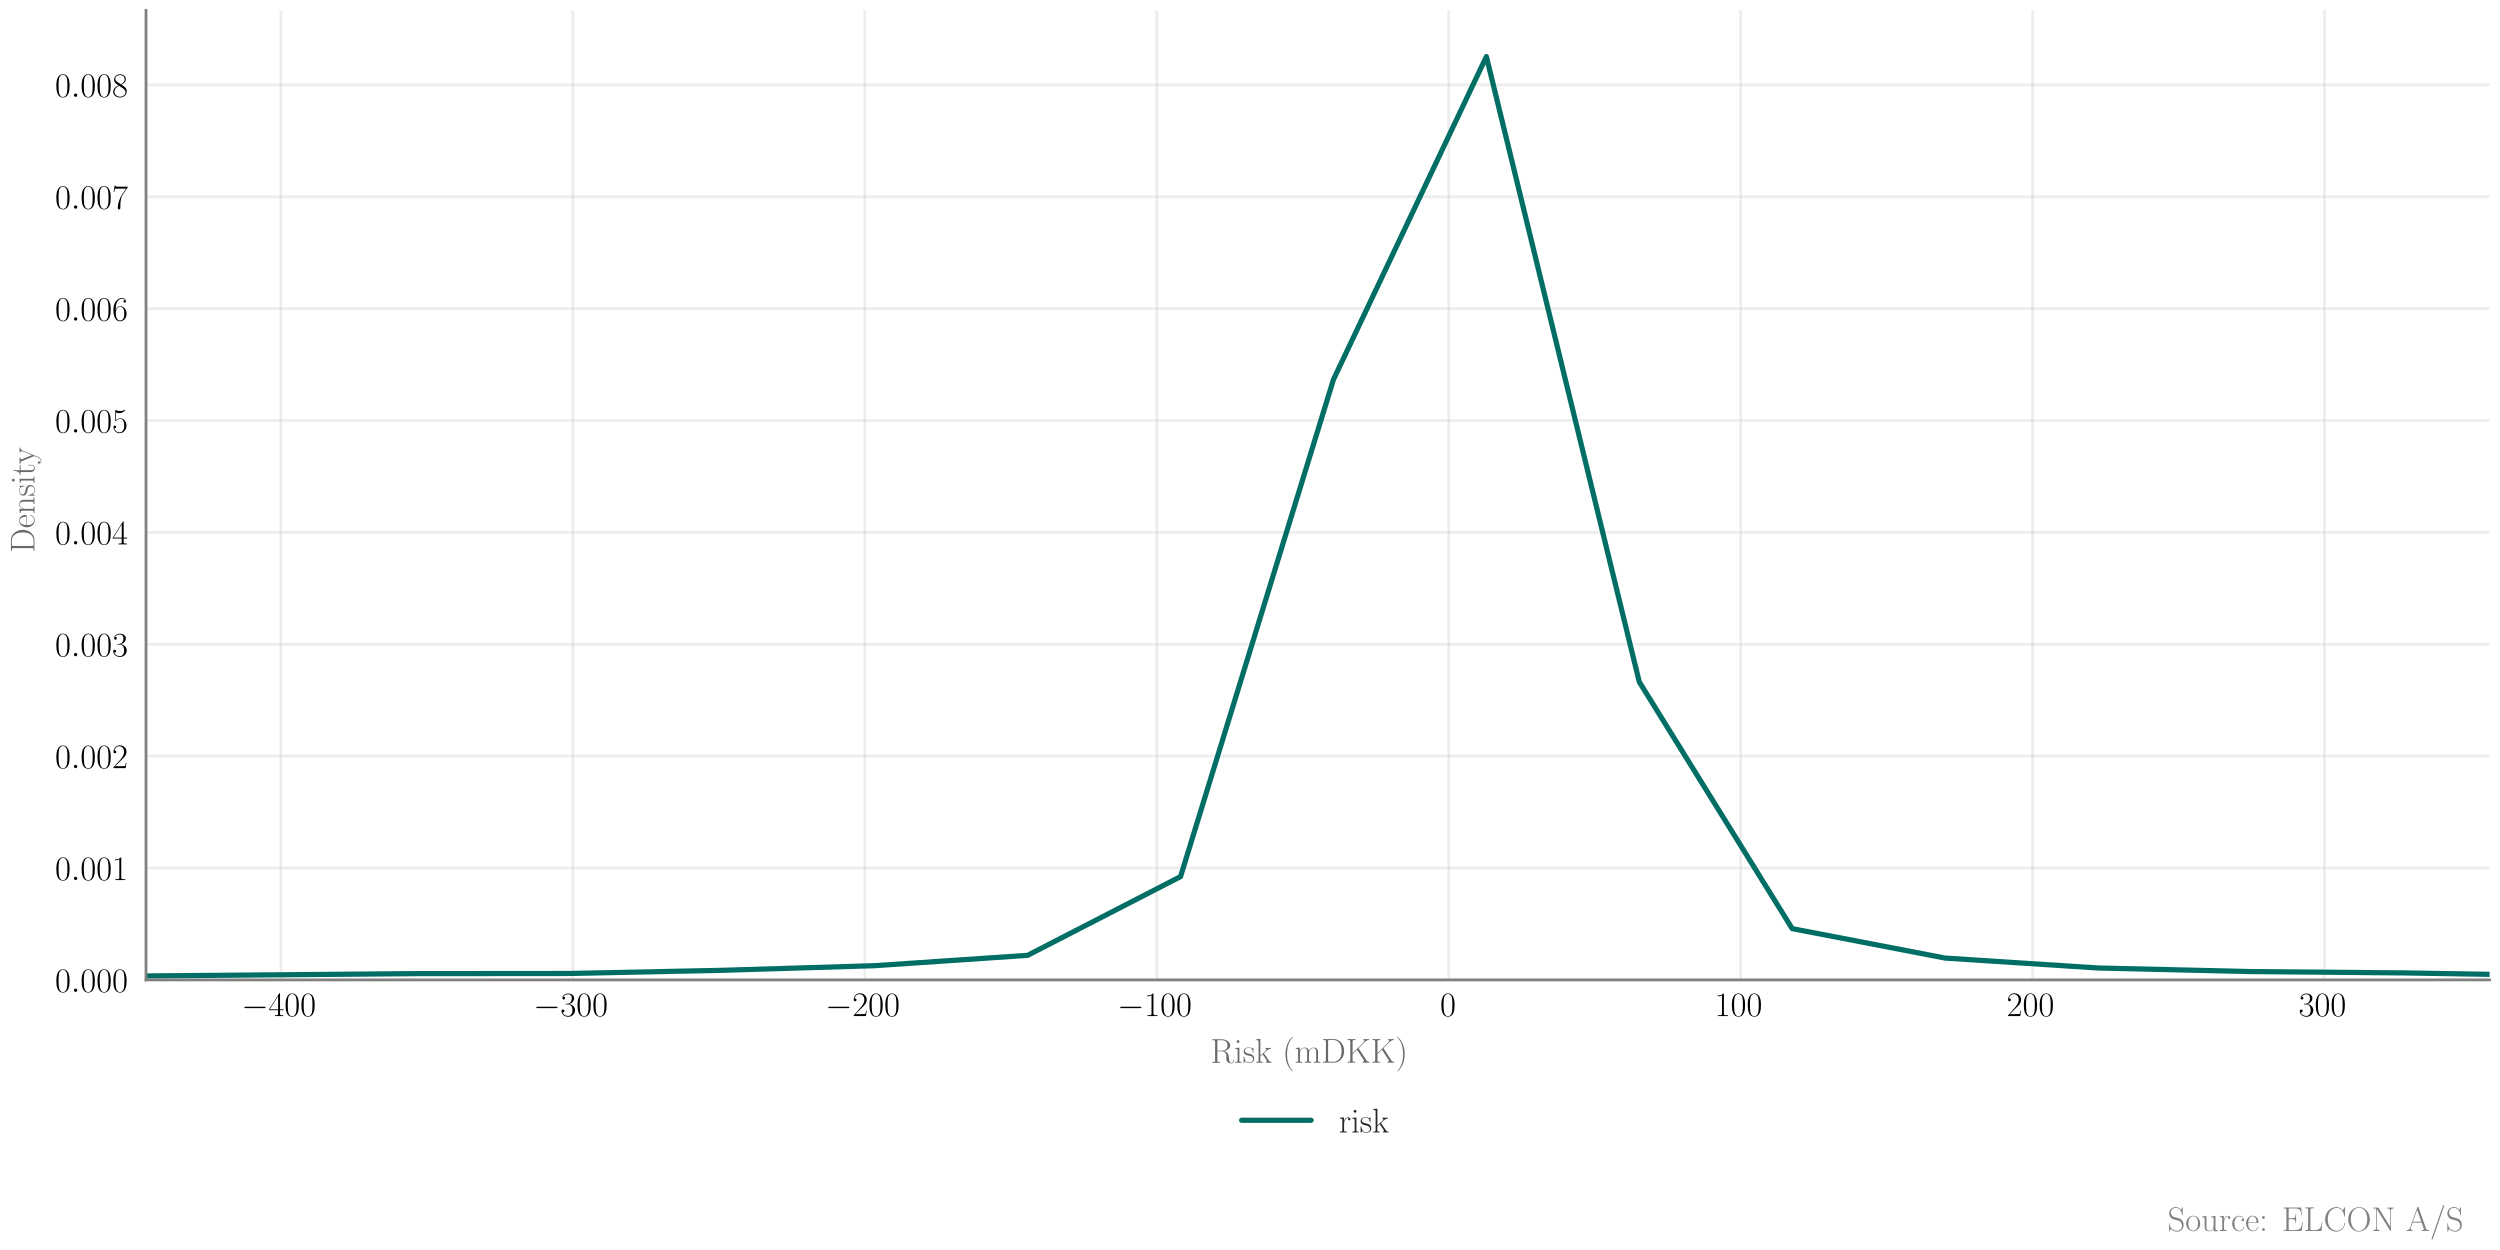
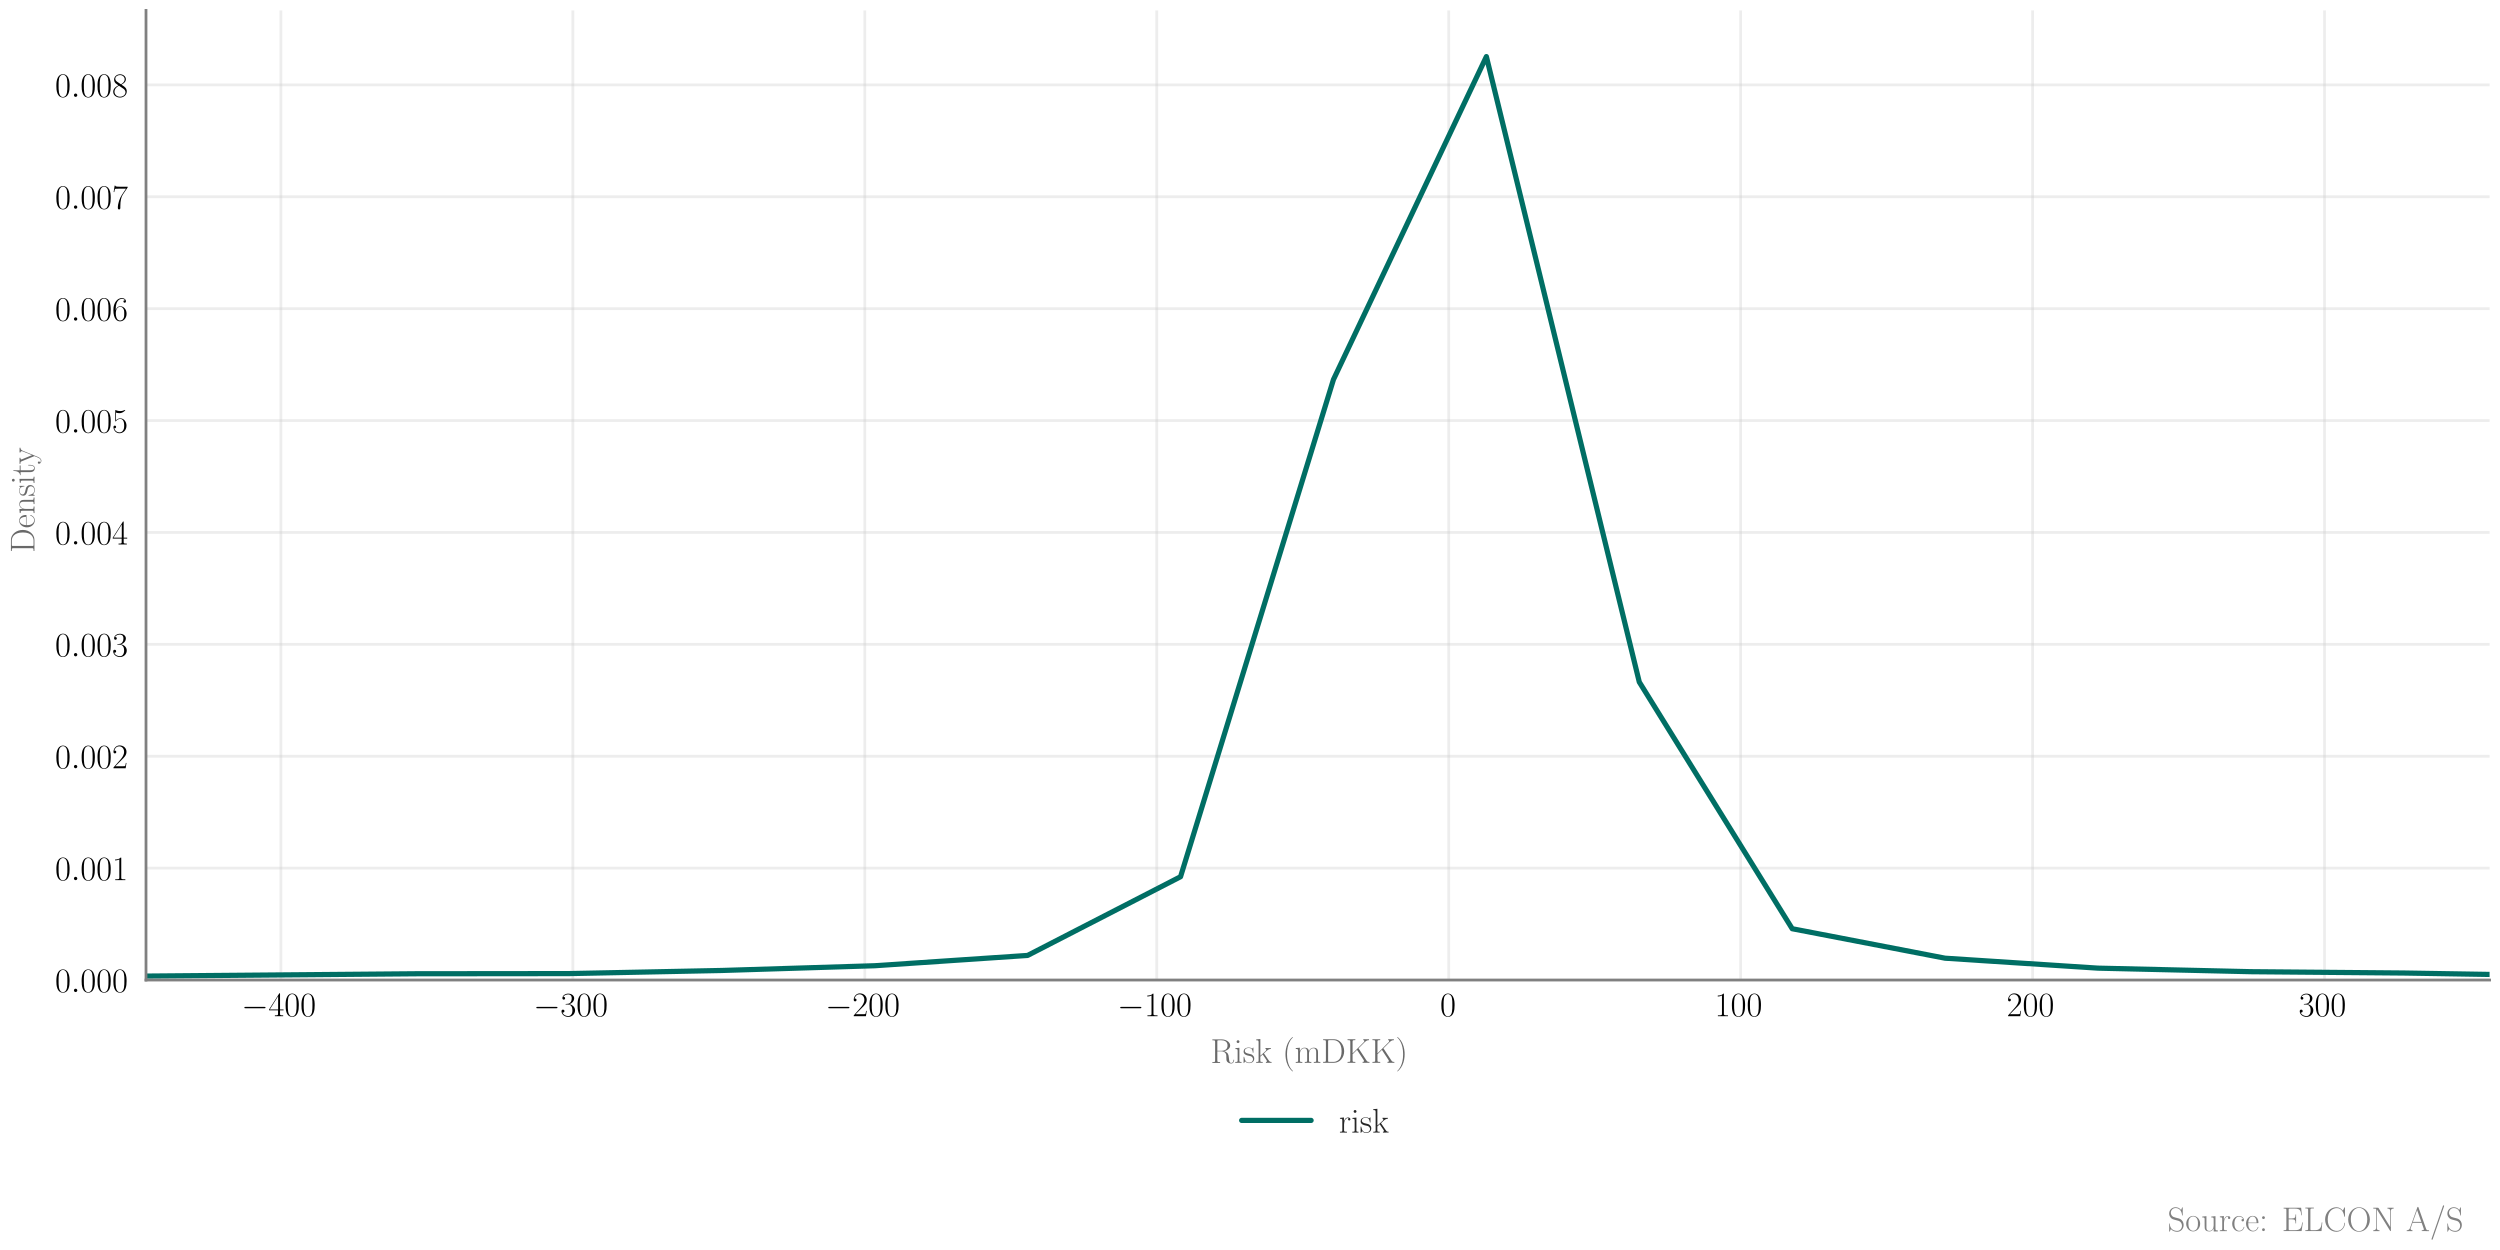
<svg xmlns="http://www.w3.org/2000/svg" xmlns:xlink="http://www.w3.org/1999/xlink" width="720pt" height="360pt" viewBox="0 0 720 360" version="1.1">
  <defs>
    <style type="text/css">*{stroke-linejoin: round; stroke-linecap: butt}</style>
  </defs>
  <g id="figure_1">
    <g id="patch_1">
      <path d="M 0 360  L 720 360  L 720 0  L 0 0  z " style="fill: #ffffff" />
    </g>
    <g id="axes_1">
      <g id="patch_2">
-         <path d="M 42.049 282.217  L 717 282.217  L 717 3  L 42.049 3  z " style="fill: #ffffff" />
+         <path d="M 42.049 282.252  L 717 282.252  L 717 3  L 42.049 3  z " style="fill: #ffffff" />
      </g>
      <g id="matplotlib.axis_1">
        <g id="xtick_1">
          <g id="line2d_1">
-             <path d="M 80.9 282.217  L 80.9 3  " clip-path="url(#pf00e5ec5e3)" style="fill: none; stroke: #cccccc; stroke-opacity: 0.35; stroke-width: 0.8; stroke-linecap: round" />
+             <path d="M 80.9 282.252  L 80.9 3  " clip-path="url(#p9bbd97caf4)" style="fill: none; stroke: #cccccc; stroke-opacity: 0.35; stroke-width: 0.8; stroke-linecap: round" />
          </g>
          <g id="text_1">
-             <g transform="translate(69.55372 292.6356) scale(0.1 -0.1)">
+             <g transform="translate(69.55372 292.6705) scale(0.1 -0.1)">
              <defs>
                <path id="CMSY10-0" d="M 4218 1472  C 4326 1472 4442 1472 4442 1600  C 4442 1728 4326 1728 4218 1728  L 755 1728  C 646 1728 531 1728 531 1600  C 531 1472 646 1472 755 1472  L 4218 1472  z " transform="scale(0.015625)" />
                <path id="CMR17-34" d="M 2150 4122  C 2150 4256 2144 4256 2029 4256  L 128 1254  L 128 1088  L 1779 1088  L 1779 457  C 1779 224 1766 160 1318 160  L 1197 160  L 1197 0  C 1402 0 1747 0 1965 0  C 2182 0 2528 0 2733 0  L 2733 160  L 2611 160  C 2163 160 2150 224 2150 457  L 2150 1088  L 2803 1088  L 2803 1254  L 2150 1254  L 2150 4122  z M 1798 3703  L 1798 1254  L 256 1254  L 1798 3703  z " transform="scale(0.015625)" />
                <path id="CMR17-30" d="M 2688 2025  C 2688 2416 2682 3080 2413 3591  C 2176 4039 1798 4198 1466 4198  C 1158 4198 768 4058 525 3597  C 269 3118 243 2524 243 2025  C 243 1661 250 1106 448 619  C 723 -39 1216 -128 1466 -128  C 1760 -128 2208 -7 2470 600  C 2662 1042 2688 1559 2688 2025  z M 1466 -26  C 1056 -26 813 325 723 812  C 653 1188 653 1738 653 2096  C 653 2588 653 2997 736 3387  C 858 3929 1216 4096 1466 4096  C 1728 4096 2067 3923 2189 3400  C 2272 3036 2278 2607 2278 2096  C 2278 1680 2278 1169 2202 792  C 2067 95 1690 -26 1466 -26  z " transform="scale(0.015625)" />
              </defs>
              <use xlink:href="#CMSY10-0" transform="scale(0.996264)" />
              <use xlink:href="#CMR17-34" transform="translate(77.48747 0) scale(0.996264)" />
              <use xlink:href="#CMR17-30" transform="translate(123.1779 0) scale(0.996264)" />
              <use xlink:href="#CMR17-30" transform="translate(168.8684 0) scale(0.996264)" />
            </g>
          </g>
        </g>
        <g id="xtick_2">
          <g id="line2d_2">
-             <path d="M 164.981 282.217  L 164.981 3  " clip-path="url(#pf00e5ec5e3)" style="fill: none; stroke: #cccccc; stroke-opacity: 0.35; stroke-width: 0.8; stroke-linecap: round" />
+             <path d="M 164.981 282.252  L 164.981 3  " clip-path="url(#p9bbd97caf4)" style="fill: none; stroke: #cccccc; stroke-opacity: 0.35; stroke-width: 0.8; stroke-linecap: round" />
          </g>
          <g id="text_2">
-             <g transform="translate(153.6349 292.6356) scale(0.1 -0.1)">
+             <g transform="translate(153.6349 292.6705) scale(0.1 -0.1)">
              <defs>
                <path id="CMR17-33" d="M 1414 2157  C 1984 2157 2234 1662 2234 1090  C 2234 320 1824 25 1453 25  C 1114 25 563 194 390 693  C 422 680 454 680 486 680  C 640 680 755 782 755 948  C 755 1133 614 1216 486 1216  C 378 1216 211 1165 211 926  C 211 335 787 -128 1466 -128  C 2176 -128 2720 430 2720 1085  C 2720 1707 2208 2157 1600 2227  C 2086 2328 2554 2756 2554 3329  C 2554 3820 2048 4179 1472 4179  C 890 4179 378 3829 378 3329  C 378 3110 544 3072 627 3072  C 762 3072 877 3155 877 3321  C 877 3486 762 3569 627 3569  C 602 3569 570 3569 544 3557  C 730 3959 1235 4032 1459 4032  C 1683 4032 2106 3925 2106 3320  C 2106 3143 2080 2828 1862 2550  C 1670 2304 1453 2304 1242 2284  C 1210 2284 1062 2269 1037 2269  C 992 2263 966 2257 966 2208  C 966 2163 973 2157 1101 2157  L 1414 2157  z " transform="scale(0.015625)" />
              </defs>
              <use xlink:href="#CMSY10-0" transform="scale(0.996264)" />
              <use xlink:href="#CMR17-33" transform="translate(77.48747 0) scale(0.996264)" />
              <use xlink:href="#CMR17-30" transform="translate(123.1779 0) scale(0.996264)" />
              <use xlink:href="#CMR17-30" transform="translate(168.8684 0) scale(0.996264)" />
            </g>
          </g>
        </g>
        <g id="xtick_3">
          <g id="line2d_3">
-             <path d="M 249.063 282.217  L 249.063 3  " clip-path="url(#pf00e5ec5e3)" style="fill: none; stroke: #cccccc; stroke-opacity: 0.35; stroke-width: 0.8; stroke-linecap: round" />
+             <path d="M 249.063 282.252  L 249.063 3  " clip-path="url(#p9bbd97caf4)" style="fill: none; stroke: #cccccc; stroke-opacity: 0.35; stroke-width: 0.8; stroke-linecap: round" />
          </g>
          <g id="text_3">
-             <g transform="translate(237.7161 292.6356) scale(0.1 -0.1)">
+             <g transform="translate(237.7161 292.6705) scale(0.1 -0.1)">
              <defs>
                <path id="CMR17-32" d="M 2669 989  L 2554 989  C 2490 536 2438 459 2413 420  C 2381 369 1920 369 1830 369  L 602 369  C 832 619 1280 1072 1824 1597  C 2214 1967 2669 2402 2669 3035  C 2669 3790 2067 4224 1395 4224  C 691 4224 262 3604 262 3030  C 262 2780 448 2748 525 2748  C 589 2748 781 2787 781 3010  C 781 3207 614 3264 525 3264  C 486 3264 448 3258 422 3245  C 544 3790 915 4058 1306 4058  C 1862 4058 2227 3617 2227 3035  C 2227 2479 1901 2000 1536 1584  L 262 146  L 262 0  L 2515 0  L 2669 989  z " transform="scale(0.015625)" />
              </defs>
              <use xlink:href="#CMSY10-0" transform="scale(0.996264)" />
              <use xlink:href="#CMR17-32" transform="translate(77.48747 0) scale(0.996264)" />
              <use xlink:href="#CMR17-30" transform="translate(123.1779 0) scale(0.996264)" />
              <use xlink:href="#CMR17-30" transform="translate(168.8684 0) scale(0.996264)" />
            </g>
          </g>
        </g>
        <g id="xtick_4">
          <g id="line2d_4">
-             <path d="M 333.144 282.217  L 333.144 3  " clip-path="url(#pf00e5ec5e3)" style="fill: none; stroke: #cccccc; stroke-opacity: 0.35; stroke-width: 0.8; stroke-linecap: round" />
+             <path d="M 333.144 282.252  L 333.144 3  " clip-path="url(#p9bbd97caf4)" style="fill: none; stroke: #cccccc; stroke-opacity: 0.35; stroke-width: 0.8; stroke-linecap: round" />
          </g>
          <g id="text_4">
-             <g transform="translate(321.7973 292.6356) scale(0.1 -0.1)">
+             <g transform="translate(321.7973 292.6705) scale(0.1 -0.1)">
              <defs>
                <path id="CMR17-31" d="M 1702 4058  C 1702 4192 1696 4192 1606 4192  C 1357 3916 979 3827 621 3827  C 602 3827 570 3827 563 3808  C 557 3795 557 3782 557 3648  C 755 3648 1088 3686 1344 3839  L 1344 461  C 1344 236 1331 160 781 160  L 589 160  L 589 0  C 896 0 1216 0 1523 0  C 1830 0 2150 0 2458 0  L 2458 160  L 2266 160  C 1715 160 1702 230 1702 458  L 1702 4058  z " transform="scale(0.015625)" />
              </defs>
              <use xlink:href="#CMSY10-0" transform="scale(0.996264)" />
              <use xlink:href="#CMR17-31" transform="translate(77.48747 0) scale(0.996264)" />
              <use xlink:href="#CMR17-30" transform="translate(123.1779 0) scale(0.996264)" />
              <use xlink:href="#CMR17-30" transform="translate(168.8684 0) scale(0.996264)" />
            </g>
          </g>
        </g>
        <g id="xtick_5">
          <g id="line2d_5">
-             <path d="M 417.225 282.217  L 417.225 3  " clip-path="url(#pf00e5ec5e3)" style="fill: none; stroke: #cccccc; stroke-opacity: 0.35; stroke-width: 0.8; stroke-linecap: round" />
+             <path d="M 417.225 282.252  L 417.225 3  " clip-path="url(#p9bbd97caf4)" style="fill: none; stroke: #cccccc; stroke-opacity: 0.35; stroke-width: 0.8; stroke-linecap: round" />
          </g>
          <g id="text_5">
-             <g transform="translate(414.7342 292.6356) scale(0.1 -0.1)">
+             <g transform="translate(414.7342 292.6705) scale(0.1 -0.1)">
              <use xlink:href="#CMR17-30" transform="scale(0.996264)" />
            </g>
          </g>
        </g>
        <g id="xtick_6">
          <g id="line2d_6">
-             <path d="M 501.306 282.217  L 501.306 3  " clip-path="url(#pf00e5ec5e3)" style="fill: none; stroke: #cccccc; stroke-opacity: 0.35; stroke-width: 0.8; stroke-linecap: round" />
+             <path d="M 501.306 282.252  L 501.306 3  " clip-path="url(#p9bbd97caf4)" style="fill: none; stroke: #cccccc; stroke-opacity: 0.35; stroke-width: 0.8; stroke-linecap: round" />
          </g>
          <g id="text_6">
-             <g transform="translate(493.8341 292.6356) scale(0.1 -0.1)">
+             <g transform="translate(493.8341 292.6705) scale(0.1 -0.1)">
              <use xlink:href="#CMR17-31" transform="scale(0.996264)" />
              <use xlink:href="#CMR17-30" transform="translate(45.69048 0) scale(0.996264)" />
              <use xlink:href="#CMR17-30" transform="translate(91.38095 0) scale(0.996264)" />
            </g>
          </g>
        </g>
        <g id="xtick_7">
          <g id="line2d_7">
-             <path d="M 585.387 282.217  L 585.387 3  " clip-path="url(#pf00e5ec5e3)" style="fill: none; stroke: #cccccc; stroke-opacity: 0.35; stroke-width: 0.8; stroke-linecap: round" />
+             <path d="M 585.387 282.252  L 585.387 3  " clip-path="url(#p9bbd97caf4)" style="fill: none; stroke: #cccccc; stroke-opacity: 0.35; stroke-width: 0.8; stroke-linecap: round" />
          </g>
          <g id="text_7">
-             <g transform="translate(577.9153 292.6356) scale(0.1 -0.1)">
+             <g transform="translate(577.9153 292.6705) scale(0.1 -0.1)">
              <use xlink:href="#CMR17-32" transform="scale(0.996264)" />
              <use xlink:href="#CMR17-30" transform="translate(45.69048 0) scale(0.996264)" />
              <use xlink:href="#CMR17-30" transform="translate(91.38095 0) scale(0.996264)" />
            </g>
          </g>
        </g>
        <g id="xtick_8">
          <g id="line2d_8">
-             <path d="M 669.469 282.217  L 669.469 3  " clip-path="url(#pf00e5ec5e3)" style="fill: none; stroke: #cccccc; stroke-opacity: 0.35; stroke-width: 0.8; stroke-linecap: round" />
+             <path d="M 669.469 282.252  L 669.469 3  " clip-path="url(#p9bbd97caf4)" style="fill: none; stroke: #cccccc; stroke-opacity: 0.35; stroke-width: 0.8; stroke-linecap: round" />
          </g>
          <g id="text_8">
-             <g transform="translate(661.9965 292.6356) scale(0.1 -0.1)">
+             <g transform="translate(661.9965 292.6705) scale(0.1 -0.1)">
              <use xlink:href="#CMR17-33" transform="scale(0.996264)" />
              <use xlink:href="#CMR17-30" transform="translate(45.69048 0) scale(0.996264)" />
              <use xlink:href="#CMR17-30" transform="translate(91.38095 0) scale(0.996264)" />
            </g>
          </g>
        </g>
        <g id="text_9">
-           <g style="fill: #696969" transform="translate(348.64 306.0448) scale(0.1 -0.1)">
+           <g style="fill: #696969" transform="translate(348.64 306.0797) scale(0.1 -0.1)">
            <defs>
              <path id="CMR17-52" d="M 2509 2146  C 3117 2268 3629 2676 3629 3186  C 3629 3785 2950 4326 2054 4326  L 333 4326  L 333 4160  C 774 4160 845 4160 845 3873  L 845 415  C 845 128 774 128 333 128  L 333 -26  C 518 -26 851 -26 1050 -26  C 1248 -26 1581 -26 1766 -26  L 1766 128  C 1325 128 1254 128 1254 417  L 1254 2112  L 2003 2112  C 2368 2112 2573 1964 2662 1881  C 2918 1632 2918 1459 2918 1024  C 2918 595 2918 377 3110 160  C 3354 -102 3680 -128 3821 -128  C 4294 -128 4365 396 4365 503  C 4365 540 4365 585 4307 585  C 4256 585 4250 547 4250 522  C 4218 112 4032 -26 3834 -26  C 3482 -26 3443 375 3405 764  C 3386 898 3373 993 3360 1133  C 3322 1452 3270 1917 2509 2146  z M 1984 2214  L 1254 2214  L 1254 3913  C 1254 4129 1267 4160 1523 4160  L 1990 4160  C 2522 4160 3142 3977 3142 3190  C 3142 2372 2464 2214 1984 2214  z " transform="scale(0.015625)" />
              <path id="CMR17-69" d="M 992 3909  C 992 4049 877 4170 730 4170  C 589 4170 467 4056 467 3909  C 467 3769 582 3648 730 3648  C 870 3648 992 3763 992 3909  z M 243 2706  L 243 2541  C 602 2541 653 2502 653 2197  L 653 427  C 653 184 627 153 218 153  L 218 -13  C 371 0 646 0 806 0  C 960 0 1222 0 1370 -13  L 1370 153  C 992 153 979 191 979 420  L 979 2776  L 243 2706  z " transform="scale(0.015625)" />
              <path id="CMR17-73" d="M 1978 2697  C 1978 2813 1971 2819 1933 2819  C 1907 2819 1901 2813 1824 2717  C 1805 2691 1747 2626 1728 2601  C 1523 2819 1235 2819 1126 2819  C 416 2819 160 2447 160 2076  C 160 1498 813 1365 998 1325  C 1402 1243 1542 1217 1677 1101  C 1760 1025 1901 884 1901 654  C 1901 384 1747 38 1158 38  C 602 38 403 460 288 1021  C 269 1110 269 1117 218 1117  C 166 1117 160 1110 160 983  L 160 63  C 160 -51 166 -58 205 -58  C 237 -58 243 -51 275 0  C 314 57 410 211 448 276  C 576 103 800 -64 1158 -64  C 1792 -64 2131 283 2131 784  C 2131 1112 1958 1285 1875 1362  C 1683 1561 1459 1606 1190 1657  C 838 1735 390 1825 390 2217  C 390 2383 480 2737 1126 2737  C 1811 2737 1850 2094 1862 1888  C 1869 1856 1901 1849 1920 1849  C 1978 1849 1978 1869 1978 1978  L 1978 2697  z " transform="scale(0.015625)" />
              <path id="CMR17-6b" d="M 1670 1673  C 1664 1686 1632 1724 1632 1743  C 1632 1756 2086 2171 2144 2222  C 2509 2528 2739 2560 2906 2560  L 2906 2733  C 2867 2733 2854 2733 2848 2720  L 2534 2720  C 2355 2720 2080 2720 1907 2733  L 1907 2566  C 1997 2559 2061 2508 2061 2419  C 2061 2291 1933 2170 1926 2170  L 960 1289  L 960 4396  L 198 4326  L 198 4160  C 576 4160 634 4122 634 3817  L 634 426  C 634 184 608 153 198 153  L 198 -13  C 352 0 634 0 794 0  C 954 0 1235 0 1389 -13  L 1389 153  C 979 153 954 178 954 428  L 954 1130  L 1395 1532  L 2042 574  C 2118 459 2182 369 2182 286  C 2182 172 2067 153 1990 153  L 1990 -13  C 2144 0 2419 0 2579 0  C 2694 0 2931 0 3040 0  L 3040 153  C 2739 153 2669 210 2477 491  L 1670 1673  z " transform="scale(0.015625)" />
              <path id="CMR17-28" d="M 1958 -1561  C 1958 -1555 1958 -1542 1939 -1523  C 1645 -1224 858 -407 858 1581  C 858 3569 1632 4379 1946 4697  C 1946 4704 1958 4717 1958 4736  C 1958 4755 1939 4768 1914 4768  C 1843 4768 1299 4296 986 3594  C 666 2887 576 2199 576 1588  C 576 1128 621 351 1005 -471  C 1312 -1135 1837 -1600 1914 -1600  C 1946 -1600 1958 -1587 1958 -1561  z " transform="scale(0.015625)" />
              <path id="CMR17-6d" d="M 4326 1933  C 4326 2252 4269 2790 3507 2790  C 3072 2790 2771 2496 2656 2151  L 2650 2151  C 2573 2676 2195 2790 1837 2790  C 1331 2790 1069 2400 973 2144  L 966 2144  L 966 2790  L 211 2720  L 211 2554  C 589 2554 646 2515 646 2208  L 646 428  C 646 184 621 153 211 153  L 211 -13  C 365 0 646 0 813 0  C 979 0 1267 0 1421 -13  L 1421 153  C 1011 153 986 178 986 428  L 986 1658  C 986 2247 1344 2688 1792 2688  C 2266 2688 2317 2266 2317 1958  L 2317 428  C 2317 184 2291 153 1882 153  L 1882 -13  C 2035 0 2317 0 2483 0  C 2650 0 2938 0 3091 -13  L 3091 153  C 2682 153 2656 178 2656 428  L 2656 1658  C 2656 2247 3014 2688 3462 2688  C 3936 2688 3987 2266 3987 1958  L 3987 428  C 3987 184 3962 153 3552 153  L 3552 -13  C 3706 0 3987 0 4154 0  C 4320 0 4608 0 4762 -13  L 4762 153  C 4352 153 4326 178 4326 428  L 4326 1933  z " transform="scale(0.015625)" />
              <path id="CMR17-44" d="M 333 4352  L 333 4186  C 774 4186 845 4186 845 3900  L 845 452  C 845 166 774 166 333 166  L 333 0  L 2368 0  C 3398 0 4224 943 4224 2141  C 4224 3346 3411 4352 2368 4352  L 333 4352  z M 1523 166  C 1267 166 1254 197 1254 414  L 1254 3938  C 1254 4155 1267 4186 1523 4186  L 2240 4186  C 2771 4186 3750 3874 3750 2141  C 3750 1242 3488 879 3366 707  C 3213 510 2848 166 2240 166  L 1523 166  z " transform="scale(0.015625)" />
              <path id="CMR17-4b" d="M 2362 2675  L 3469 3782  C 3699 4006 3942 4186 4301 4186  L 4301 4352  C 4173 4352 4013 4352 3885 4352  C 3712 4352 3411 4352 3245 4358  L 3245 4192  C 3411 4180 3437 4065 3437 4019  C 3437 3975 3411 3905 3386 3867  L 1261 1738  L 1261 3900  C 1261 4186 1331 4186 1773 4186  L 1773 4352  C 1587 4352 1248 4352 1050 4352  C 851 4352 512 4352 326 4352  L 326 4186  C 768 4186 838 4186 838 3899  L 838 446  C 838 160 768 160 326 160  L 326 0  C 512 0 851 0 1050 0  C 1248 0 1587 0 1773 0  L 1773 160  C 1331 160 1261 160 1261 447  L 1261 1579  L 2080 2390  L 3290 537  C 3328 473 3373 390 3373 326  C 3373 160 3194 160 3110 160  L 3110 0  C 3315 0 3610 0 3821 0  C 3974 0 4237 0 4384 -6  L 4384 160  C 4077 160 3981 198 3789 493  L 2362 2675  z " transform="scale(0.015625)" />
              <path id="CMR17-29" d="M 1683 1581  C 1683 2040 1638 2817 1254 3639  C 947 4303 422 4768 346 4768  C 326 4768 301 4761 301 4729  C 301 4717 307 4710 314 4697  C 621 4378 1402 3568 1402 1584  C 1402 -407 627 -1217 314 -1537  C 307 -1549 301 -1556 301 -1568  C 301 -1600 326 -1600 346 -1600  C 416 -1600 960 -1128 1274 -426  C 1594 281 1683 969 1683 1581  z " transform="scale(0.015625)" />
            </defs>
            <use xlink:href="#CMR17-52" transform="scale(0.996264)" />
            <use xlink:href="#CMR17-69" transform="translate(67.7911 0) scale(0.996264)" />
            <use xlink:href="#CMR17-73" transform="translate(92.66216 0) scale(0.996264)" />
            <use xlink:href="#CMR17-6b" transform="translate(128.4635 0) scale(0.996264)" />
            <use xlink:href="#CMR17-28" transform="translate(206.8324 0) scale(0.996264)" />
            <use xlink:href="#CMR17-6d" transform="translate(242.1131 0) scale(0.996264)" />
            <use xlink:href="#CMR17-44" transform="translate(319.0327 0) scale(0.996264)" />
            <use xlink:href="#CMR17-4b" transform="translate(389.4263 0) scale(0.996264)" />
            <use xlink:href="#CMR17-4b" transform="translate(461.1011 0) scale(0.996264)" />
            <use xlink:href="#CMR17-29" transform="translate(532.7758 0) scale(0.996264)" />
          </g>
        </g>
      </g>
      <g id="matplotlib.axis_2">
        <g id="ytick_1">
          <g id="line2d_9">
-             <path d="M 42.049 282.217  L 717 282.217  " clip-path="url(#pf00e5ec5e3)" style="fill: none; stroke: #cccccc; stroke-opacity: 0.35; stroke-width: 0.8; stroke-linecap: round" />
+             <path d="M 42.049 282.252  L 717 282.252  " clip-path="url(#p9bbd97caf4)" style="fill: none; stroke: #cccccc; stroke-opacity: 0.35; stroke-width: 0.8; stroke-linecap: round" />
          </g>
          <g id="text_10">
-             <g transform="translate(15.85592 285.6764) scale(0.1 -0.1)">
+             <g transform="translate(15.85592 285.7113) scale(0.1 -0.1)">
              <defs>
                <path id="CMMI12-3a" d="M 1178 307  C 1178 492 1024 619 870 619  C 685 619 557 466 557 313  C 557 128 710 0 864 0  C 1050 0 1178 153 1178 307  z " transform="scale(0.015625)" />
              </defs>
              <use xlink:href="#CMR17-30" transform="scale(0.996264)" />
              <use xlink:href="#CMMI12-3a" transform="translate(45.69048 0) scale(0.996264)" />
              <use xlink:href="#CMR17-30" transform="translate(72.78765 0) scale(0.996264)" />
              <use xlink:href="#CMR17-30" transform="translate(118.4781 0) scale(0.996264)" />
              <use xlink:href="#CMR17-30" transform="translate(164.1686 0) scale(0.996264)" />
            </g>
          </g>
        </g>
        <g id="ytick_2">
          <g id="line2d_10">
-             <path d="M 42.049 249.995  L 717 249.995  " clip-path="url(#pf00e5ec5e3)" style="fill: none; stroke: #cccccc; stroke-opacity: 0.35; stroke-width: 0.8; stroke-linecap: round" />
+             <path d="M 42.049 250.025  L 717 250.025  " clip-path="url(#p9bbd97caf4)" style="fill: none; stroke: #cccccc; stroke-opacity: 0.35; stroke-width: 0.8; stroke-linecap: round" />
          </g>
          <g id="text_11">
-             <g transform="translate(15.85592 253.4538) scale(0.1 -0.1)">
+             <g transform="translate(15.85592 253.4845) scale(0.1 -0.1)">
              <use xlink:href="#CMR17-30" transform="scale(0.996264)" />
              <use xlink:href="#CMMI12-3a" transform="translate(45.69048 0) scale(0.996264)" />
              <use xlink:href="#CMR17-30" transform="translate(72.78765 0) scale(0.996264)" />
              <use xlink:href="#CMR17-30" transform="translate(118.4781 0) scale(0.996264)" />
              <use xlink:href="#CMR17-31" transform="translate(164.1686 0) scale(0.996264)" />
            </g>
          </g>
        </g>
        <g id="ytick_3">
          <g id="line2d_11">
-             <path d="M 42.049 217.772  L 717 217.772  " clip-path="url(#pf00e5ec5e3)" style="fill: none; stroke: #cccccc; stroke-opacity: 0.35; stroke-width: 0.8; stroke-linecap: round" />
+             <path d="M 42.049 217.799  L 717 217.799  " clip-path="url(#p9bbd97caf4)" style="fill: none; stroke: #cccccc; stroke-opacity: 0.35; stroke-width: 0.8; stroke-linecap: round" />
          </g>
          <g id="text_12">
-             <g transform="translate(15.85592 221.2312) scale(0.1 -0.1)">
+             <g transform="translate(15.85592 221.2578) scale(0.1 -0.1)">
              <use xlink:href="#CMR17-30" transform="scale(0.996264)" />
              <use xlink:href="#CMMI12-3a" transform="translate(45.69048 0) scale(0.996264)" />
              <use xlink:href="#CMR17-30" transform="translate(72.78765 0) scale(0.996264)" />
              <use xlink:href="#CMR17-30" transform="translate(118.4781 0) scale(0.996264)" />
              <use xlink:href="#CMR17-32" transform="translate(164.1686 0) scale(0.996264)" />
            </g>
          </g>
        </g>
        <g id="ytick_4">
          <g id="line2d_12">
-             <path d="M 42.049 185.549  L 717 185.549  " clip-path="url(#pf00e5ec5e3)" style="fill: none; stroke: #cccccc; stroke-opacity: 0.35; stroke-width: 0.8; stroke-linecap: round" />
+             <path d="M 42.049 185.572  L 717 185.572  " clip-path="url(#p9bbd97caf4)" style="fill: none; stroke: #cccccc; stroke-opacity: 0.35; stroke-width: 0.8; stroke-linecap: round" />
          </g>
          <g id="text_13">
-             <g transform="translate(15.85592 189.0086) scale(0.1 -0.1)">
+             <g transform="translate(15.85592 189.0311) scale(0.1 -0.1)">
              <use xlink:href="#CMR17-30" transform="scale(0.996264)" />
              <use xlink:href="#CMMI12-3a" transform="translate(45.69048 0) scale(0.996264)" />
              <use xlink:href="#CMR17-30" transform="translate(72.78765 0) scale(0.996264)" />
              <use xlink:href="#CMR17-30" transform="translate(118.4781 0) scale(0.996264)" />
              <use xlink:href="#CMR17-33" transform="translate(164.1686 0) scale(0.996264)" />
            </g>
          </g>
        </g>
        <g id="ytick_5">
          <g id="line2d_13">
-             <path d="M 42.049 153.327  L 717 153.327  " clip-path="url(#pf00e5ec5e3)" style="fill: none; stroke: #cccccc; stroke-opacity: 0.35; stroke-width: 0.8; stroke-linecap: round" />
+             <path d="M 42.049 153.345  L 717 153.345  " clip-path="url(#p9bbd97caf4)" style="fill: none; stroke: #cccccc; stroke-opacity: 0.35; stroke-width: 0.8; stroke-linecap: round" />
          </g>
          <g id="text_14">
-             <g transform="translate(15.85592 156.786) scale(0.1 -0.1)">
+             <g transform="translate(15.85592 156.8044) scale(0.1 -0.1)">
              <use xlink:href="#CMR17-30" transform="scale(0.996264)" />
              <use xlink:href="#CMMI12-3a" transform="translate(45.69048 0) scale(0.996264)" />
              <use xlink:href="#CMR17-30" transform="translate(72.78765 0) scale(0.996264)" />
              <use xlink:href="#CMR17-30" transform="translate(118.4781 0) scale(0.996264)" />
              <use xlink:href="#CMR17-34" transform="translate(164.1686 0) scale(0.996264)" />
            </g>
          </g>
        </g>
        <g id="ytick_6">
          <g id="line2d_14">
-             <path d="M 42.049 121.104  L 717 121.104  " clip-path="url(#pf00e5ec5e3)" style="fill: none; stroke: #cccccc; stroke-opacity: 0.35; stroke-width: 0.8; stroke-linecap: round" />
+             <path d="M 42.049 121.118  L 717 121.118  " clip-path="url(#p9bbd97caf4)" style="fill: none; stroke: #cccccc; stroke-opacity: 0.35; stroke-width: 0.8; stroke-linecap: round" />
          </g>
          <g id="text_15">
-             <g transform="translate(15.85592 124.5635) scale(0.1 -0.1)">
+             <g transform="translate(15.85592 124.5776) scale(0.1 -0.1)">
              <defs>
                <path id="CMR17-35" d="M 730 3692  C 794 3666 1056 3584 1325 3584  C 1920 3584 2246 3911 2432 4100  C 2432 4157 2432 4192 2394 4192  C 2387 4192 2374 4192 2323 4163  C 2099 4058 1837 3973 1517 3973  C 1325 3973 1037 3999 723 4139  C 653 4171 640 4171 634 4171  C 602 4171 595 4164 595 4037  L 595 2203  C 595 2089 595 2057 659 2057  C 691 2057 704 2070 736 2114  C 941 2401 1222 2522 1542 2522  C 1766 2522 2246 2382 2246 1289  C 2246 1085 2246 715 2054 421  C 1894 159 1645 25 1370 25  C 947 25 518 320 403 814  C 429 807 480 795 506 795  C 589 795 749 840 749 1038  C 749 1210 627 1280 506 1280  C 358 1280 262 1190 262 1011  C 262 454 704 -128 1382 -128  C 2042 -128 2669 440 2669 1264  C 2669 2030 2170 2624 1549 2624  C 1222 2624 947 2503 730 2274  L 730 3692  z " transform="scale(0.015625)" />
              </defs>
              <use xlink:href="#CMR17-30" transform="scale(0.996264)" />
              <use xlink:href="#CMMI12-3a" transform="translate(45.69048 0) scale(0.996264)" />
              <use xlink:href="#CMR17-30" transform="translate(72.78765 0) scale(0.996264)" />
              <use xlink:href="#CMR17-30" transform="translate(118.4781 0) scale(0.996264)" />
              <use xlink:href="#CMR17-35" transform="translate(164.1686 0) scale(0.996264)" />
            </g>
          </g>
        </g>
        <g id="ytick_7">
          <g id="line2d_15">
-             <path d="M 42.049 88.882  L 717 88.882  " clip-path="url(#pf00e5ec5e3)" style="fill: none; stroke: #cccccc; stroke-opacity: 0.35; stroke-width: 0.8; stroke-linecap: round" />
+             <path d="M 42.049 88.892  L 717 88.892  " clip-path="url(#p9bbd97caf4)" style="fill: none; stroke: #cccccc; stroke-opacity: 0.35; stroke-width: 0.8; stroke-linecap: round" />
          </g>
          <g id="text_16">
-             <g transform="translate(15.85592 92.34086) scale(0.1 -0.1)">
+             <g transform="translate(15.85592 92.35089) scale(0.1 -0.1)">
              <defs>
                <path id="CMR17-36" d="M 678 2176  C 678 3690 1395 4032 1811 4032  C 1946 4032 2272 4009 2400 3776  C 2298 3776 2106 3776 2106 3553  C 2106 3381 2246 3323 2336 3323  C 2394 3323 2566 3348 2566 3560  C 2566 3954 2246 4179 1805 4179  C 1043 4179 243 3390 243 1984  C 243 253 966 -128 1478 -128  C 2099 -128 2688 427 2688 1283  C 2688 2081 2170 2662 1517 2662  C 1126 2662 838 2407 678 1960  L 678 2176  z M 1478 25  C 691 25 691 1200 691 1436  C 691 1896 909 2560 1504 2560  C 1613 2560 1926 2560 2138 2120  C 2253 1870 2253 1609 2253 1289  C 2253 944 2253 690 2118 434  C 1978 171 1773 25 1478 25  z " transform="scale(0.015625)" />
              </defs>
              <use xlink:href="#CMR17-30" transform="scale(0.996264)" />
              <use xlink:href="#CMMI12-3a" transform="translate(45.69048 0) scale(0.996264)" />
              <use xlink:href="#CMR17-30" transform="translate(72.78765 0) scale(0.996264)" />
              <use xlink:href="#CMR17-30" transform="translate(118.4781 0) scale(0.996264)" />
              <use xlink:href="#CMR17-36" transform="translate(164.1686 0) scale(0.996264)" />
            </g>
          </g>
        </g>
        <g id="ytick_8">
          <g id="line2d_16">
-             <path d="M 42.049 56.659  L 717 56.659  " clip-path="url(#pf00e5ec5e3)" style="fill: none; stroke: #cccccc; stroke-opacity: 0.35; stroke-width: 0.8; stroke-linecap: round" />
+             <path d="M 42.049 56.665  L 717 56.665  " clip-path="url(#p9bbd97caf4)" style="fill: none; stroke: #cccccc; stroke-opacity: 0.35; stroke-width: 0.8; stroke-linecap: round" />
          </g>
          <g id="text_17">
-             <g transform="translate(15.85592 60.11828) scale(0.1 -0.1)">
+             <g transform="translate(15.85592 60.12417) scale(0.1 -0.1)">
              <defs>
                <path id="CMR17-37" d="M 2886 3941  L 2886 4081  L 1382 4081  C 634 4081 621 4165 595 4288  L 480 4288  L 294 3094  L 410 3094  C 429 3215 474 3540 550 3661  C 589 3712 1062 3712 1171 3712  L 2579 3712  L 1869 2661  C 1395 1954 1069 999 1069 165  C 1069 89 1069 -128 1299 -128  C 1530 -128 1530 89 1530 171  L 1530 465  C 1530 1508 1709 2196 2003 2636  L 2886 3941  z " transform="scale(0.015625)" />
              </defs>
              <use xlink:href="#CMR17-30" transform="scale(0.996264)" />
              <use xlink:href="#CMMI12-3a" transform="translate(45.69048 0) scale(0.996264)" />
              <use xlink:href="#CMR17-30" transform="translate(72.78765 0) scale(0.996264)" />
              <use xlink:href="#CMR17-30" transform="translate(118.4781 0) scale(0.996264)" />
              <use xlink:href="#CMR17-37" transform="translate(164.1686 0) scale(0.996264)" />
            </g>
          </g>
        </g>
        <g id="ytick_9">
          <g id="line2d_17">
-             <path d="M 42.049 24.436  L 717 24.436  " clip-path="url(#pf00e5ec5e3)" style="fill: none; stroke: #cccccc; stroke-opacity: 0.35; stroke-width: 0.8; stroke-linecap: round" />
+             <path d="M 42.049 24.438  L 717 24.438  " clip-path="url(#p9bbd97caf4)" style="fill: none; stroke: #cccccc; stroke-opacity: 0.35; stroke-width: 0.8; stroke-linecap: round" />
          </g>
          <g id="text_18">
-             <g transform="translate(15.85592 27.89569) scale(0.1 -0.1)">
+             <g transform="translate(15.85592 27.89744) scale(0.1 -0.1)">
              <defs>
                <path id="CMR17-38" d="M 1741 2264  C 2144 2467 2554 2773 2554 3263  C 2554 3841 1990 4179 1472 4179  C 890 4179 378 3759 378 3180  C 378 3021 416 2747 666 2505  C 730 2442 998 2251 1171 2130  C 883 1983 211 1634 211 934  C 211 279 838 -128 1459 -128  C 2144 -128 2720 362 2720 1010  C 2720 1590 2330 1857 2074 2029  L 1741 2264  z M 902 2822  C 851 2854 595 3051 595 3351  C 595 3739 998 4032 1459 4032  C 1965 4032 2336 3676 2336 3262  C 2336 2669 1670 2331 1638 2331  C 1632 2331 1626 2331 1574 2370  L 902 2822  z M 2080 1519  C 2176 1449 2483 1240 2483 851  C 2483 381 2010 25 1472 25  C 890 25 448 438 448 940  C 448 1443 838 1862 1280 2060  L 2080 1519  z " transform="scale(0.015625)" />
              </defs>
              <use xlink:href="#CMR17-30" transform="scale(0.996264)" />
              <use xlink:href="#CMMI12-3a" transform="translate(45.69048 0) scale(0.996264)" />
              <use xlink:href="#CMR17-30" transform="translate(72.78765 0) scale(0.996264)" />
              <use xlink:href="#CMR17-30" transform="translate(118.4781 0) scale(0.996264)" />
              <use xlink:href="#CMR17-38" transform="translate(164.1686 0) scale(0.996264)" />
            </g>
          </g>
        </g>
        <g id="text_19">
-           <g style="fill: #696969" transform="translate(9.918738 159.1716) rotate(-90) scale(0.1 -0.1)">
+           <g style="fill: #696969" transform="translate(9.918738 159.189) rotate(-90) scale(0.1 -0.1)">
            <defs>
              <path id="CMR17-65" d="M 2438 1472  C 2464 1498 2464 1511 2464 1576  C 2464 2238 2118 2816 1389 2816  C 710 2816 173 2169 173 1383  C 173 551 781 -64 1459 -64  C 2176 -64 2458 607 2458 740  C 2458 784 2419 784 2406 784  C 2362 784 2355 771 2330 696  C 2189 265 1837 51 1504 51  C 1229 51 954 203 781 480  C 582 803 582 1176 582 1472  L 2438 1472  z M 589 1568  C 634 2505 1126 2714 1382 2714  C 1818 2714 2112 2297 2118 1568  L 589 1568  z " transform="scale(0.015625)" />
              <path id="CMR17-6e" d="M 2656 1933  C 2656 2259 2592 2790 1837 2790  C 1331 2790 1069 2400 973 2144  L 966 2144  L 966 2790  L 211 2720  L 211 2554  C 589 2554 646 2515 646 2208  L 646 428  C 646 184 621 153 211 153  L 211 -13  C 365 0 646 0 813 0  C 979 0 1267 0 1421 -13  L 1421 153  C 1011 153 986 178 986 428  L 986 1658  C 986 2247 1344 2688 1792 2688  C 2266 2688 2317 2266 2317 1958  L 2317 428  C 2317 184 2291 153 1882 153  L 1882 -13  C 2035 0 2317 0 2483 0  C 2650 0 2938 0 3091 -13  L 3091 153  C 2682 153 2656 178 2656 428  L 2656 1933  z " transform="scale(0.015625)" />
              <path id="CMR17-74" d="M 966 2560  L 1862 2560  L 1862 2725  L 966 2725  L 966 3904  L 851 3904  C 838 3245 614 2668 70 2668  L 70 2560  L 627 2560  L 627 771  C 627 650 627 -64 1370 -64  C 1747 -64 1965 306 1965 777  L 1965 1140  L 1850 1140  L 1850 783  C 1850 344 1677 51 1408 51  C 1222 51 966 178 966 758  L 966 2560  z " transform="scale(0.015625)" />
              <path id="CMR17-79" d="M 2496 2197  C 2656 2586 2944 2586 3034 2586  L 3034 2752  C 2912 2752 2752 2752 2630 2752  C 2496 2752 2285 2752 2157 2758  L 2157 2592  C 2400 2573 2406 2394 2406 2343  C 2406 2280 2394 2248 2362 2171  L 1664 449  L 902 2306  C 870 2382 870 2426 870 2433  C 870 2573 1018 2586 1171 2586  L 1171 2758  C 1018 2752 742 2752 582 2752  C 410 2752 205 2752 64 2758  L 64 2586  C 410 2586 448 2554 531 2350  L 1485 15  C 1197 -738 1030 -1178 627 -1178  C 557 -1178 397 -1159 282 -1044  C 429 -1031 493 -942 493 -833  C 493 -725 416 -629 288 -629  C 147 -629 77 -725 77 -840  C 77 -1095 339 -1280 627 -1280  C 998 -1280 1229 -922 1357 -604  L 2496 2197  z " transform="scale(0.015625)" />
            </defs>
            <use xlink:href="#CMR17-44" transform="scale(0.996264)" />
            <use xlink:href="#CMR17-65" transform="translate(70.39356 0) scale(0.996264)" />
            <use xlink:href="#CMR17-6e" transform="translate(110.8792 0) scale(0.996264)" />
            <use xlink:href="#CMR17-73" transform="translate(161.7746 0) scale(0.996264)" />
            <use xlink:href="#CMR17-69" transform="translate(197.5759 0) scale(0.996264)" />
            <use xlink:href="#CMR17-74" transform="translate(222.447 0) scale(0.996264)" />
            <use xlink:href="#CMR17-79" transform="translate(255.1253 0) scale(0.996264)" />
          </g>
        </g>
      </g>
      <g id="line2d_18">
-         <path d="M -1 281.446  L 119.791 280.404  L 163.832 280.366  L 207.873 279.453  L 251.914 278.117  L 295.954 275.138  L 339.995 252.459  L 384.036 109.308  L 428.077 16.296  L 472.118 196.399  L 516.159 267.45  L 560.2 275.928  L 604.241 278.782  L 648.282 279.811  L 692.323 280.198  L 721 280.673  L 721 280.673  " clip-path="url(#pf00e5ec5e3)" style="fill: none; stroke: #006e64; stroke-width: 1.5; stroke-linecap: round" />
+         <path d="M -1 281.485  L 119.79 280.443  L 163.831 280.395  L 207.872 279.496  L 251.913 278.131  L 295.954 275.164  L 339.995 252.498  L 384.036 109.31  L 428.077 16.298  L 472.118 196.431  L 516.159 267.476  L 560.2 275.962  L 604.241 278.827  L 648.282 279.847  L 692.323 280.228  L 721 280.703  L 721 280.703  " clip-path="url(#p9bbd97caf4)" style="fill: none; stroke: #006e64; stroke-width: 1.5; stroke-linecap: round" />
      </g>
      <g id="patch_3">
-         <path d="M 42.049 282.217  L 42.049 3  " style="fill: none; stroke: #808080; stroke-width: 0.8; stroke-linejoin: miter; stroke-linecap: square" />
+         <path d="M 42.049 282.252  L 42.049 3  " style="fill: none; stroke: #808080; stroke-width: 0.8; stroke-linejoin: miter; stroke-linecap: square" />
      </g>
      <g id="patch_4">
-         <path d="M 42.049 282.217  L 717 282.217  " style="fill: none; stroke: #808080; stroke-width: 0.8; stroke-linejoin: miter; stroke-linecap: square" />
+         <path d="M 42.049 282.252  L 717 282.252  " style="fill: none; stroke: #808080; stroke-width: 0.8; stroke-linejoin: miter; stroke-linecap: square" />
      </g>
      <g id="text_20">
-         <g style="fill: #808080" transform="translate(624.264 354.512) scale(0.1 -0.1)">
+         <g style="fill: #808080" transform="translate(624.264 354.5556) scale(0.1 -0.1)">
          <defs>
            <path id="CMR17-53" d="M 2803 4290  C 2803 4404 2797 4411 2758 4411  C 2720 4411 2707 4385 2682 4328  L 2490 3907  C 2246 4257 1875 4416 1472 4416  C 819 4416 294 3901 294 3253  C 294 3056 339 2776 557 2510  C 794 2218 1018 2167 1530 2033  C 1722 1982 2042 1899 2106 1874  C 2470 1722 2662 1341 2662 985  C 2662 527 2336 38 1779 38  C 1094 38 454 419 410 1311  C 403 1413 397 1419 352 1419  C 301 1419 294 1413 294 1285  L 294 -1  C 294 -115 301 -122 339 -122  C 384 -122 397 -90 486 108  C 493 127 493 140 614 381  C 934 -39 1472 -128 1779 -128  C 2477 -128 2970 451 2970 1124  C 2970 1454 2848 1708 2778 1823  C 2509 2230 2221 2306 1914 2382  C 1869 2402 1856 2402 1498 2490  C 1152 2579 1005 2624 845 2796  C 666 2992 602 3196 602 3399  C 602 3812 934 4263 1478 4263  C 2157 4263 2579 3786 2675 2993  C 2694 2878 2701 2872 2746 2872  C 2803 2872 2803 2891 2803 2999  L 2803 4290  z " transform="scale(0.015625)" />
            <path id="CMR17-6f" d="M 2758 1356  C 2758 2176 2163 2816 1466 2816  C 768 2816 173 2176 173 1356  C 173 551 768 -64 1466 -64  C 2163 -64 2758 551 2758 1356  z M 1466 51  C 1165 51 909 230 762 480  C 602 767 582 1126 582 1408  C 582 1677 595 2010 762 2298  C 890 2509 1139 2714 1466 2714  C 1754 2714 1997 2554 2150 2330  C 2349 2029 2349 1607 2349 1408  C 2349 1158 2336 775 2163 467  C 1984 173 1709 51 1466 51  z " transform="scale(0.015625)" />
            <path id="CMR17-75" d="M 1882 2693  L 1882 2528  C 2259 2528 2317 2489 2317 2186  L 2317 1032  C 2317 500 2029 38 1555 38  C 1030 38 986 348 986 678  L 986 2763  L 211 2693  L 211 2528  C 467 2528 640 2528 646 2274  L 646 1058  C 646 633 646 361 813 183  C 896 101 1056 -64 1517 -64  C 2061 -64 2272 377 2323 506  L 2330 506  L 2330 -63  L 3091 -63  L 3091 128  C 2714 128 2656 166 2656 473  L 2656 2763  L 1882 2693  z " transform="scale(0.015625)" />
            <path id="CMR17-72" d="M 960 1497  C 960 2112 1222 2688 1702 2688  C 1747 2688 1792 2682 1837 2662  C 1837 2662 1696 2617 1696 2452  C 1696 2298 1818 2234 1914 2234  C 1990 2234 2131 2279 2131 2458  C 2131 2663 1926 2790 1709 2790  C 1222 2790 1011 2317 947 2093  L 941 2093  L 941 2790  L 198 2720  L 198 2554  C 576 2554 634 2515 634 2208  L 634 428  C 634 184 608 153 198 153  L 198 -13  C 352 0 646 0 813 0  C 998 0 1325 0 1498 -13  L 1498 153  C 1037 153 960 153 960 440  L 960 1497  z " transform="scale(0.015625)" />
            <path id="CMR17-63" d="M 2234 2240  C 2112 2240 1933 2240 1933 2017  C 1933 1838 2080 1787 2163 1787  C 2208 1787 2394 1807 2394 2024  C 2394 2467 1958 2803 1466 2803  C 787 2803 211 2178 211 1363  C 211 516 813 -64 1466 -64  C 2259 -64 2458 677 2458 748  C 2458 774 2451 793 2406 793  C 2362 793 2355 787 2330 703  C 2163 180 1798 51 1523 51  C 1114 51 621 427 621 1369  C 621 2338 1094 2688 1472 2688  C 1722 2688 2093 2573 2234 2240  z " transform="scale(0.015625)" />
            <path id="CMR17-3a" d="M 1062 2491  C 1062 2650 934 2752 800 2752  C 672 2752 538 2650 538 2491  C 538 2332 666 2230 800 2230  C 928 2230 1062 2332 1062 2491  z M 1062 261  C 1062 420 934 522 800 522  C 672 522 538 420 538 261  C 538 102 666 0 800 0  C 928 0 1062 102 1062 261  z " transform="scale(0.015625)" />
            <path id="CMR17-45" d="M 3885 1615  L 3770 1615  C 3629 676 3546 166 2419 166  L 1530 166  C 1274 166 1261 197 1261 414  L 1261 2176  L 1862 2176  C 2464 2176 2522 1960 2522 1430  L 2637 1430  L 2637 3081  L 2522 3081  C 2522 2557 2464 2342 1862 2342  L 1261 2342  L 1261 3913  C 1261 4128 1274 4160 1530 4160  L 2406 4160  C 3398 4160 3514 3769 3603 2929  L 3718 2929  L 3565 4325  L 326 4325  L 326 4160  C 768 4160 838 4160 838 3874  L 838 451  C 838 166 768 166 326 166  L 326 0  L 3654 0  L 3885 1615  z " transform="scale(0.015625)" />
            <path id="CMR17-4c" d="M 3469 1615  L 3354 1615  C 3302 983 3219 166 2125 166  L 1530 166  C 1274 166 1261 197 1261 414  L 1261 3898  C 1261 4129 1274 4192 1760 4192  L 1901 4192  L 1901 4352  C 1638 4352 1331 4352 1069 4352  C 870 4352 512 4352 326 4352  L 326 4192  C 768 4192 838 4192 838 3905  L 838 452  C 838 166 768 166 326 166  L 326 0  L 3315 0  L 3469 1615  z " transform="scale(0.015625)" />
            <path id="CMR17-43" d="M 3974 4289  C 3974 4403 3968 4410 3930 4410  C 3904 4410 3898 4403 3853 4327  L 3571 3792  C 3258 4187 2874 4416 2381 4416  C 1286 4416 294 3456 294 2148  C 294 826 1286 -128 2387 -128  C 3366 -128 3974 730 3974 1461  C 3974 1524 3974 1550 3917 1550  C 3866 1550 3866 1531 3859 1474  C 3808 585 3168 38 2477 38  C 1824 38 781 495 781 2147  C 781 3805 1843 4250 2464 4250  C 3187 4250 3712 3628 3834 2745  C 3846 2668 3846 2655 3904 2655  C 3974 2655 3974 2668 3974 2783  L 3974 4289  z " transform="scale(0.015625)" />
            <path id="CMR17-4f" d="M 4307 2135  C 4307 3437 3366 4416 2304 4416  C 1216 4416 294 3424 294 2135  C 294 845 1229 -128 2298 -128  C 3392 -128 4307 864 4307 2135  z M 2304 -13  C 1574 -13 781 711 781 2217  C 781 3716 1651 4301 2298 4301  C 2976 4301 3821 3698 3821 2217  C 3821 686 3008 -13 2304 -13  z " transform="scale(0.015625)" />
            <path id="CMR17-4e" d="M 1312 4250  C 1267 4320 1261 4320 1139 4320  L 326 4320  L 326 4160  L 448 4160  C 704 4160 819 4129 838 4122  L 838 610  C 838 451 838 153 326 153  L 326 -13  C 474 0 742 0 902 0  C 1062 0 1331 0 1478 -13  L 1478 153  C 966 153 966 451 966 610  L 966 4033  C 1011 3995 1011 3982 1056 3919  L 3430 76  C 3475 0 3494 0 3526 0  C 3590 0 3590 19 3590 139  L 3590 3705  C 3590 3863 3590 4160 4102 4160  L 4102 4326  C 3955 4320 3686 4320 3526 4320  C 3366 4320 3098 4320 2950 4326  L 2950 4160  C 3462 4160 3462 3862 3462 3703  L 3462 763  L 1312 4250  z " transform="scale(0.015625)" />
            <path id="CMR17-41" d="M 2323 4378  C 2291 4461 2278 4480 2214 4480  C 2150 4480 2138 4461 2106 4378  L 749 566  C 627 223 371 153 147 153  L 147 -13  C 262 0 518 0 640 0  C 800 0 1056 0 1210 -13  L 1210 153  C 909 153 864 361 864 439  C 864 497 877 530 890 569  L 1229 1536  L 2906 1536  L 3290 442  C 3322 365 3322 352 3322 327  C 3322 153 3046 153 2925 153  L 2925 0  C 3110 0 3443 0 3642 0  C 3808 0 4128 0 4282 -13  L 4282 153  C 3942 153 3827 153 3744 387  L 2323 4378  z M 2067 3893  L 2848 1702  L 1286 1702  L 2067 3893  z " transform="scale(0.015625)" />
            <path id="CMR17-2f" d="M 2605 4545  C 2637 4627 2637 4640 2637 4653  C 2637 4729 2579 4768 2528 4768  C 2451 4768 2426 4717 2400 4640  L 326 -1377  C 294 -1460 294 -1473 294 -1486  C 294 -1562 352 -1600 403 -1600  C 480 -1600 506 -1549 531 -1473  L 2605 4545  z " transform="scale(0.015625)" />
          </defs>
          <use xlink:href="#CMR17-53" transform="scale(0.996264)" />
          <use xlink:href="#CMR17-6f" transform="translate(50.89537 0) scale(0.996264)" />
          <use xlink:href="#CMR17-75" transform="translate(96.58585 0) scale(0.996264)" />
          <use xlink:href="#CMR17-72" transform="translate(147.4812 0) scale(0.996264)" />
          <use xlink:href="#CMR17-63" transform="translate(182.762 0) scale(0.996264)" />
          <use xlink:href="#CMR17-65" transform="translate(223.2476 0) scale(0.996264)" />
          <use xlink:href="#CMR17-3a" transform="translate(263.7333 0) scale(0.996264)" />
          <use xlink:href="#CMR17-45" transform="translate(329.09 0) scale(0.996264)" />
          <use xlink:href="#CMR17-4c" transform="translate(391.6763 0) scale(0.996264)" />
          <use xlink:href="#CMR17-43" transform="translate(449.0577 0) scale(0.996264)" />
          <use xlink:href="#CMR17-4f" transform="translate(515.5676 0) scale(0.996264)" />
          <use xlink:href="#CMR17-4e" transform="translate(587.2824 0) scale(0.996264)" />
          <use xlink:href="#CMR17-41" transform="translate(686.4308 0) scale(0.996264)" />
          <use xlink:href="#CMR17-2f" transform="translate(755.5032 0) scale(0.996264)" />
          <use xlink:href="#CMR17-53" transform="translate(801.1937 0) scale(0.996264)" />
        </g>
      </g>
      <g id="legend_1">
        <g id="patch_5">
-           <path d="M 355.596 332.076  L 403.453 332.076  Q 405.453 332.076 405.453 330.076  L 405.453 317.139  Q 405.453 315.139 403.453 315.139  L 355.596 315.139  Q 353.596 315.139 353.596 317.139  L 353.596 330.076  Q 353.596 332.076 355.596 332.076  z " style="fill: #ffffff; opacity: 0.8" />
+           <path d="M 355.596 332.114  L 403.453 332.114  Q 405.453 332.114 405.453 330.114  L 405.453 317.177  Q 405.453 315.177 403.453 315.177  L 355.596 315.177  Q 353.596 315.177 353.596 317.177  L 353.596 330.114  Q 353.596 332.114 355.596 332.114  z " style="fill: #ffffff; opacity: 0.8" />
        </g>
        <g id="line2d_19">
-           <path d="M 357.596 322.639  L 367.596 322.639  L 377.596 322.639  " style="fill: none; stroke: #006e64; stroke-width: 1.5; stroke-linecap: round" />
+           <path d="M 357.596 322.677  L 367.596 322.677  L 377.596 322.677  " style="fill: none; stroke: #006e64; stroke-width: 1.5; stroke-linecap: round" />
        </g>
        <g id="text_21">
-           <g style="fill: #262626" transform="translate(385.5956 326.1388) scale(0.1 -0.1)">
+           <g style="fill: #262626" transform="translate(385.5956 326.1772) scale(0.1 -0.1)">
            <use xlink:href="#CMR17-72" transform="scale(0.996264)" />
            <use xlink:href="#CMR17-69" transform="translate(35.28077 0) scale(0.996264)" />
            <use xlink:href="#CMR17-73" transform="translate(60.15183 0) scale(0.996264)" />
            <use xlink:href="#CMR17-6b" transform="translate(95.95316 0) scale(0.996264)" />
          </g>
        </g>
      </g>
    </g>
  </g>
  <defs>
-     <clipPath id="pf00e5ec5e3">
-       <rect x="42.049" y="3" width="674.951" height="279.217" />
+     <clipPath id="p9bbd97caf4">
+       <rect x="42.049" y="3" width="674.951" height="279.252" />
    </clipPath>
  </defs>
</svg>
